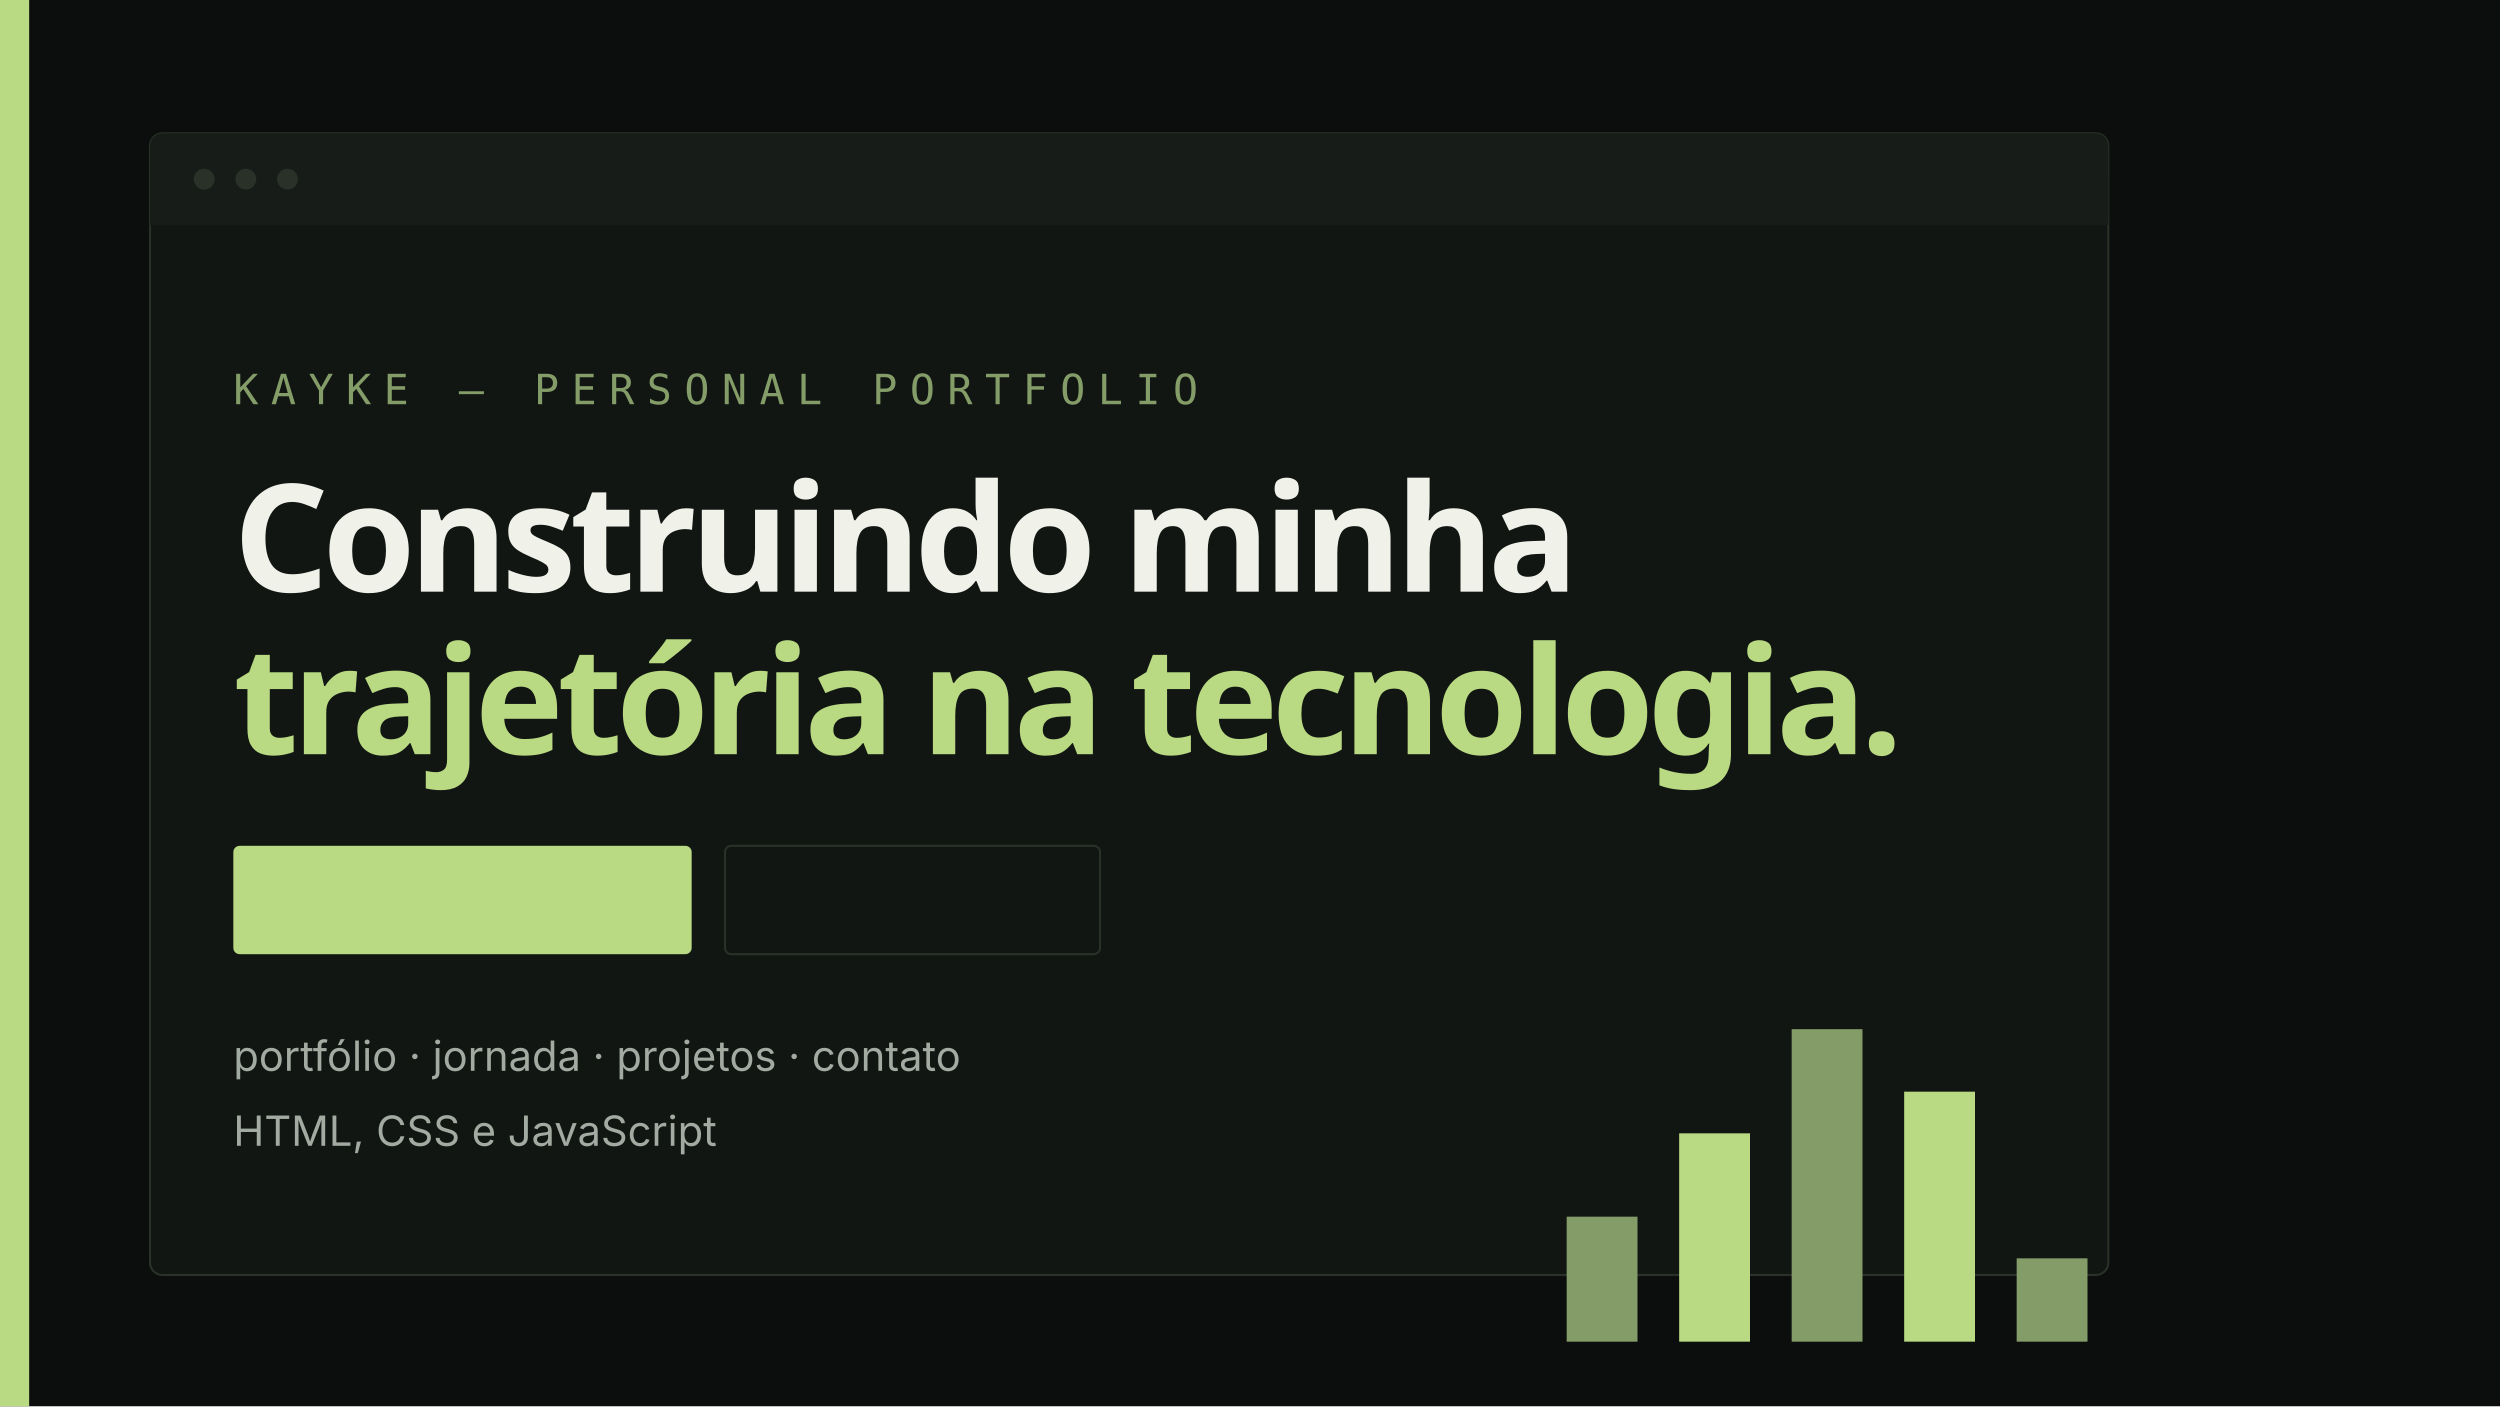
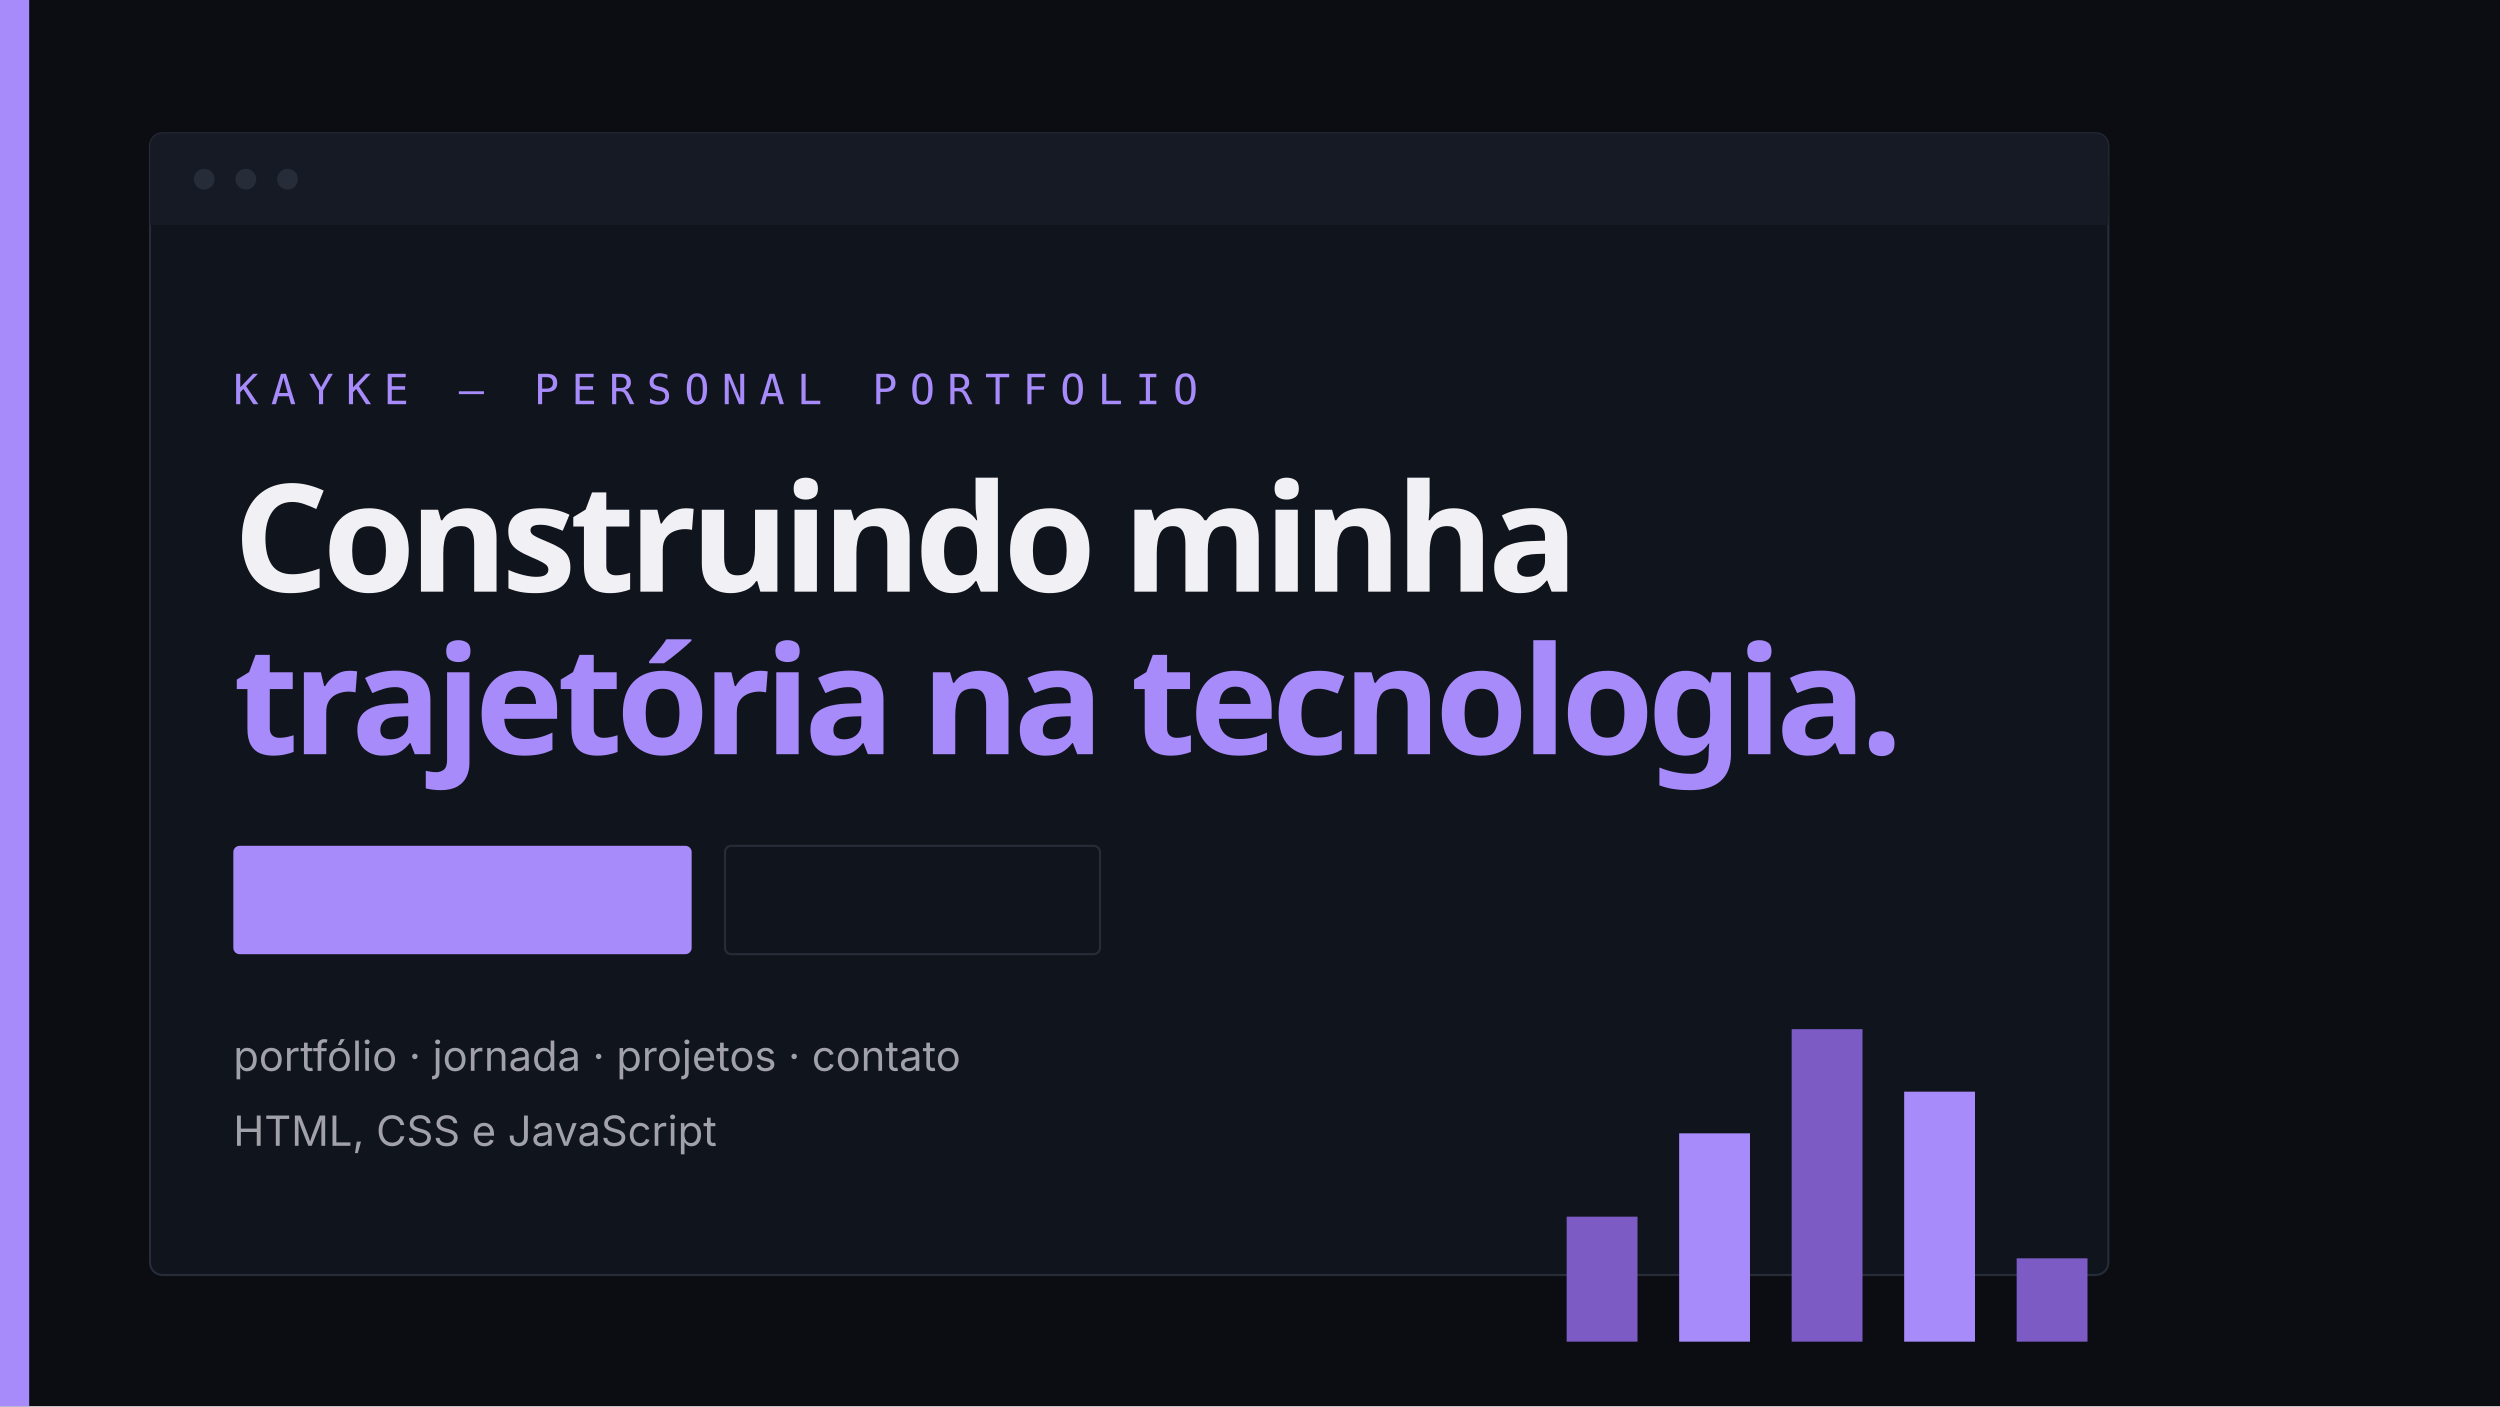
<svg xmlns="http://www.w3.org/2000/svg" viewBox="0 0 1200 675" role="img" aria-label="Prévia do site Kayke Hub">
-   <rect width="1200" height="675" fill="#0B0E0C" />
-   <rect x="0" y="0" width="14" height="675" fill="#B9D982" />
+   <rect width="1200" height="675" fill="#0B0D12" />
+   <rect x="0" y="0" width="14" height="675" fill="#A78BFA" />
  <g transform="translate(72 64)">
-     <rect x="0" y="0" width="940" height="548" rx="6" fill="#111612" stroke="#293129" />
-     <rect x="0" y="0" width="940" height="44" rx="6" fill="#171C18" />
-     <rect x="0" y="22" width="940" height="22" fill="#171C18" />
-     <g fill="#293129">
+     <rect x="0" y="0" width="940" height="548" rx="6" fill="#10141C" stroke="#262C38" />
+     <rect x="0" y="0" width="940" height="44" rx="6" fill="#151A24" />
+     <rect x="0" y="22" width="940" height="22" fill="#151A24" />
+     <g fill="#262C38">
      <circle cx="26" cy="22" r="5" />
      <circle cx="46" cy="22" r="5" />
      <circle cx="66" cy="22" r="5" />
    </g>
-     <text x="40" y="130" font-family="'JetBrains Mono',monospace" font-size="20" letter-spacing="6" fill="#849D68">KAYKE — PERSONAL PORTFOLIO</text>
-     <text x="40" y="220" font-family="'Manrope','Segoe UI',sans-serif" font-size="72" font-weight="800" fill="#F0F1E9" letter-spacing="-3">Construindo minha</text>
-     <text x="40" y="298" font-family="'Manrope','Segoe UI',sans-serif" font-size="72" font-weight="800" fill="#B9D982" letter-spacing="-3">trajetória na tecnologia.</text>
-     <rect x="40" y="342" width="220" height="52" rx="3" fill="#B9D982" />
-     <rect x="276" y="342" width="180" height="52" rx="3" fill="none" stroke="#293129" />
-     <g fill="#A3AAA1" font-family="'Inter','Segoe UI',sans-serif" font-size="20">
+     <text x="40" y="130" font-family="'JetBrains Mono',monospace" font-size="20" letter-spacing="6" fill="#A78BFA">KAYKE — PERSONAL PORTFOLIO</text>
+     <text x="40" y="220" font-family="'Manrope','Segoe UI',sans-serif" font-size="72" font-weight="800" fill="#F1F0F5" letter-spacing="-3">Construindo minha</text>
+     <text x="40" y="298" font-family="'Manrope','Segoe UI',sans-serif" font-size="72" font-weight="800" fill="#A78BFA" letter-spacing="-3">trajetória na tecnologia.</text>
+     <rect x="40" y="342" width="220" height="52" rx="3" fill="#A78BFA" />
+     <rect x="276" y="342" width="180" height="52" rx="3" fill="none" stroke="#262C38" />
+     <g fill="#A1A1AA" font-family="'Inter','Segoe UI',sans-serif" font-size="20">
      <text x="40" y="450">portfólio · jornada · projetos · contato</text>
      <text x="40" y="486">HTML, CSS e JavaScript</text>
    </g>
    <g transform="translate(680 400)">
-       <rect x="0" y="120" width="34" height="60" fill="#849D68" />
-       <rect x="54" y="80" width="34" height="100" fill="#B9D982" />
-       <rect x="108" y="30" width="34" height="150" fill="#849D68" />
-       <rect x="162" y="60" width="34" height="120" fill="#B9D982" />
-       <rect x="216" y="140" width="34" height="40" fill="#849D68" />
+       <rect x="0" y="120" width="34" height="60" fill="#7C5CC4" />
+       <rect x="54" y="80" width="34" height="100" fill="#A78BFA" />
+       <rect x="108" y="30" width="34" height="150" fill="#7C5CC4" />
+       <rect x="162" y="60" width="34" height="120" fill="#A78BFA" />
+       <rect x="216" y="140" width="34" height="40" fill="#7C5CC4" />
    </g>
  </g>
</svg>
